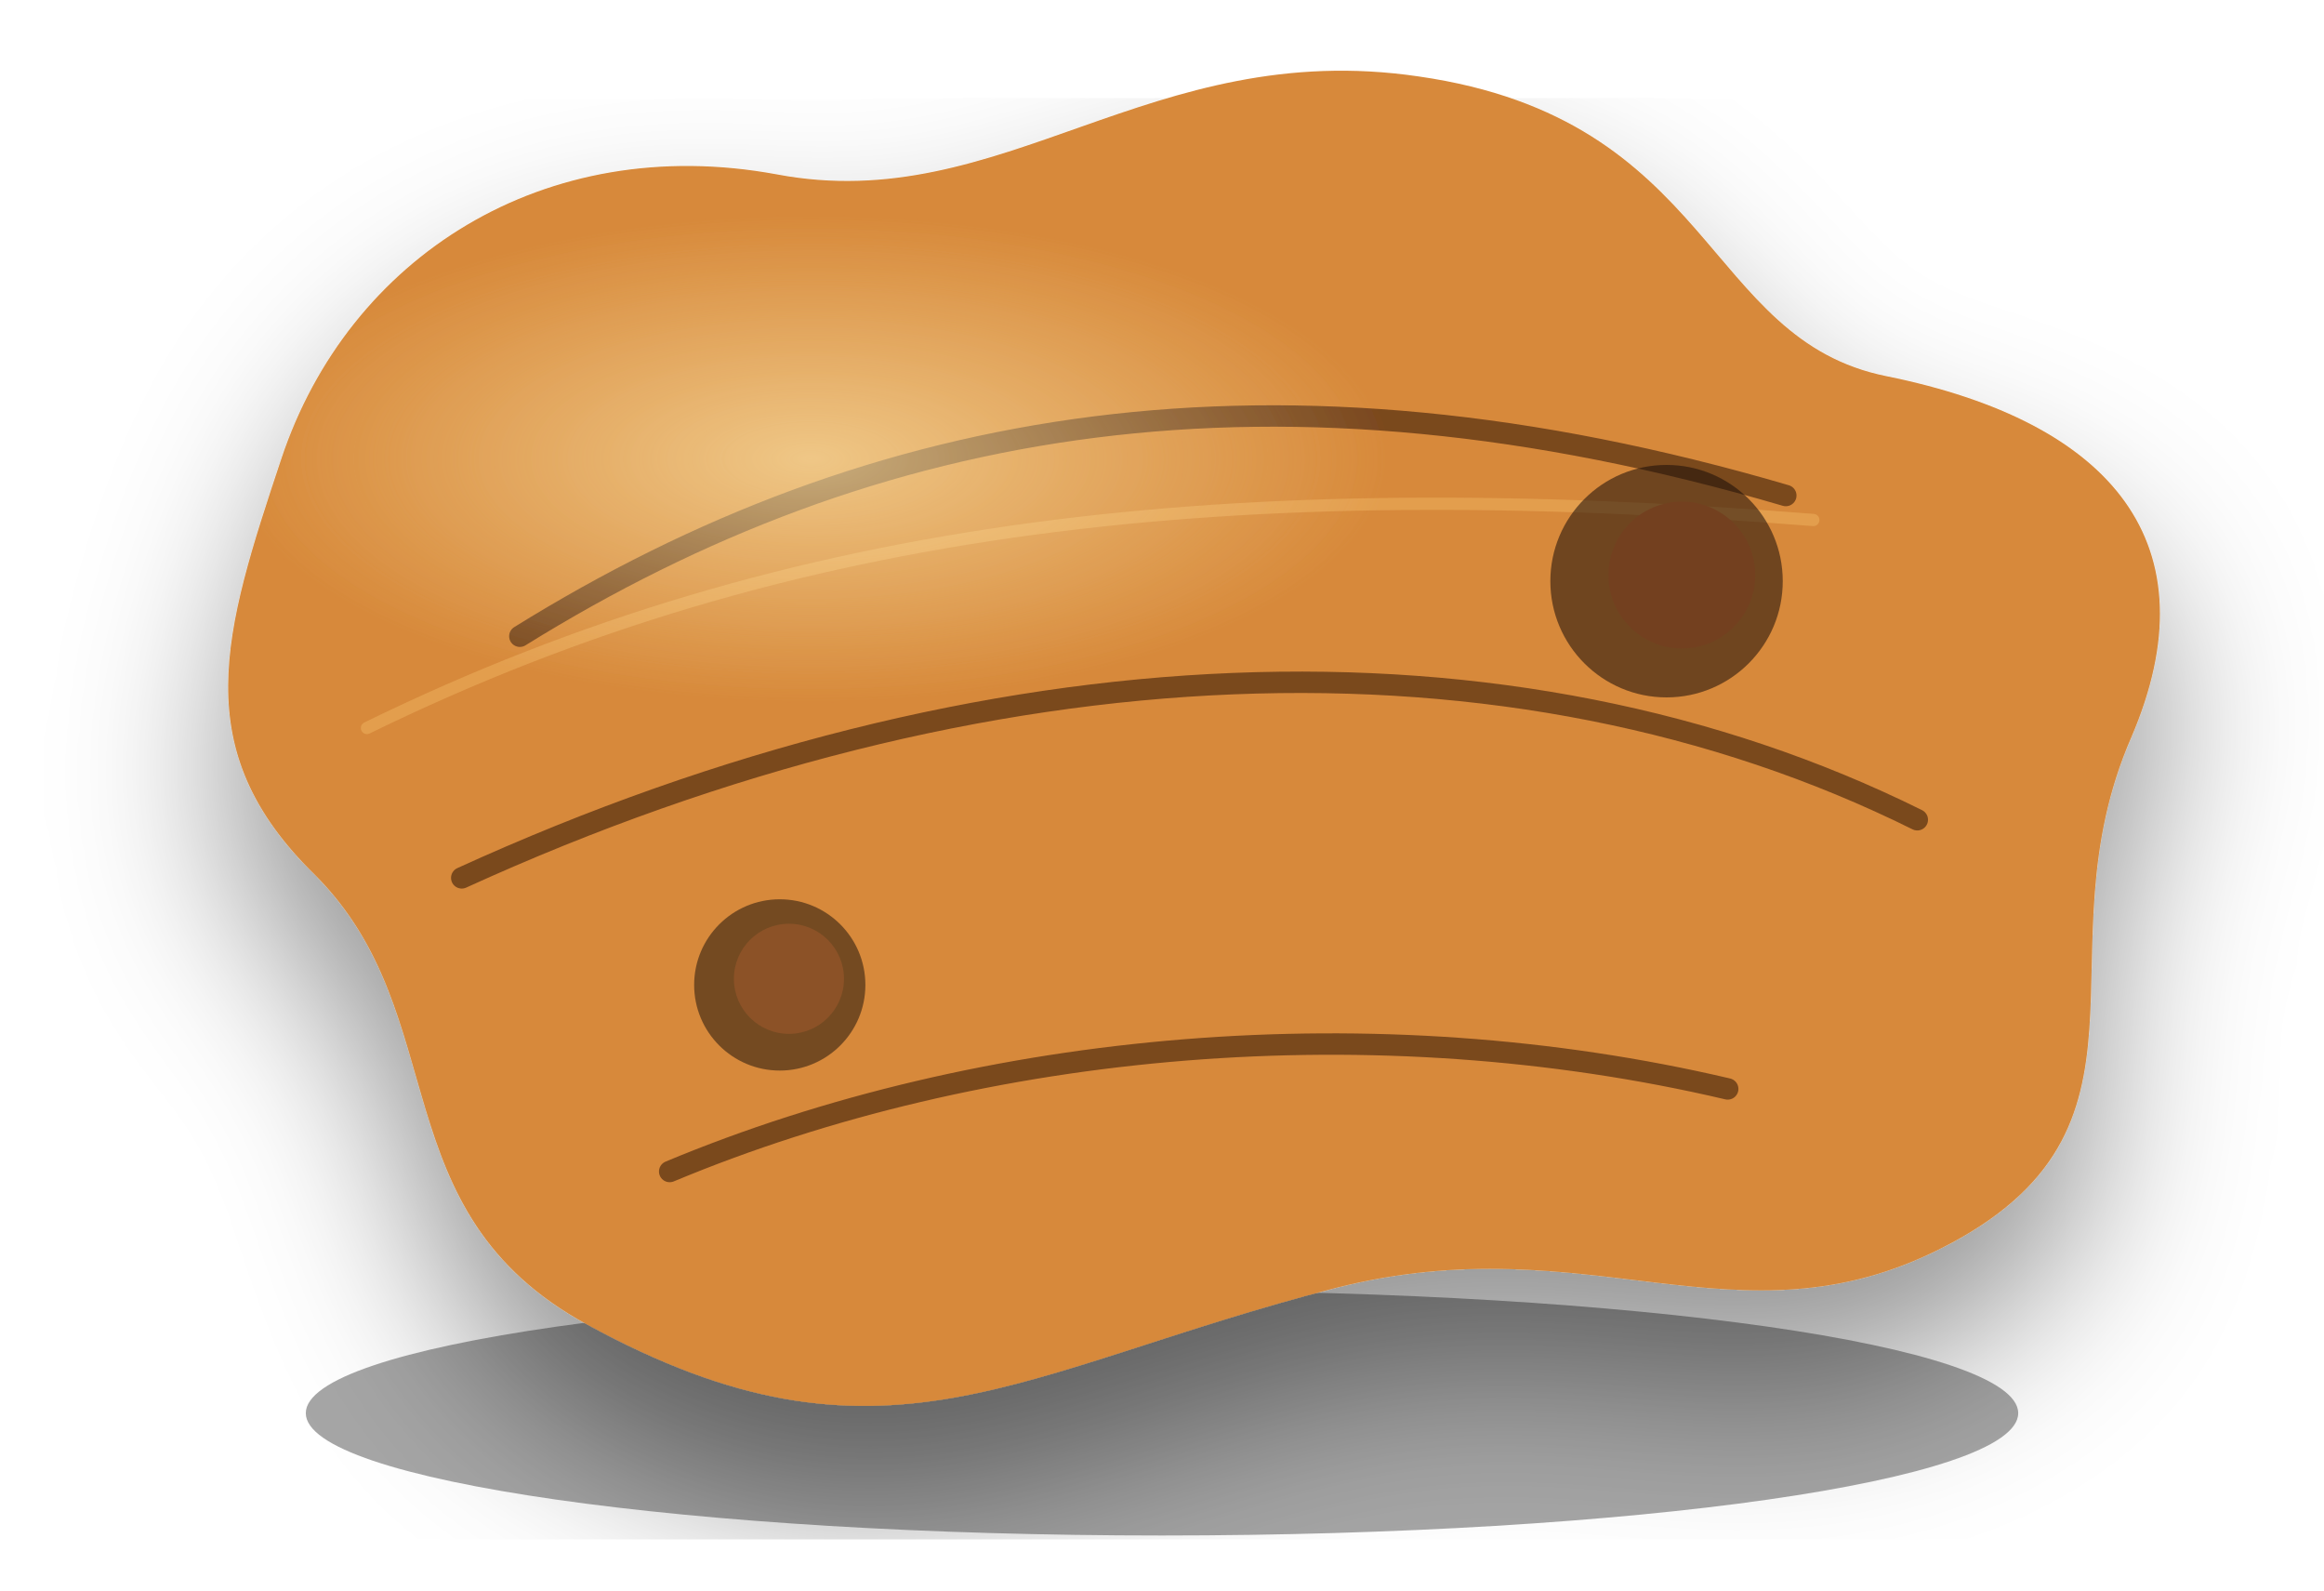
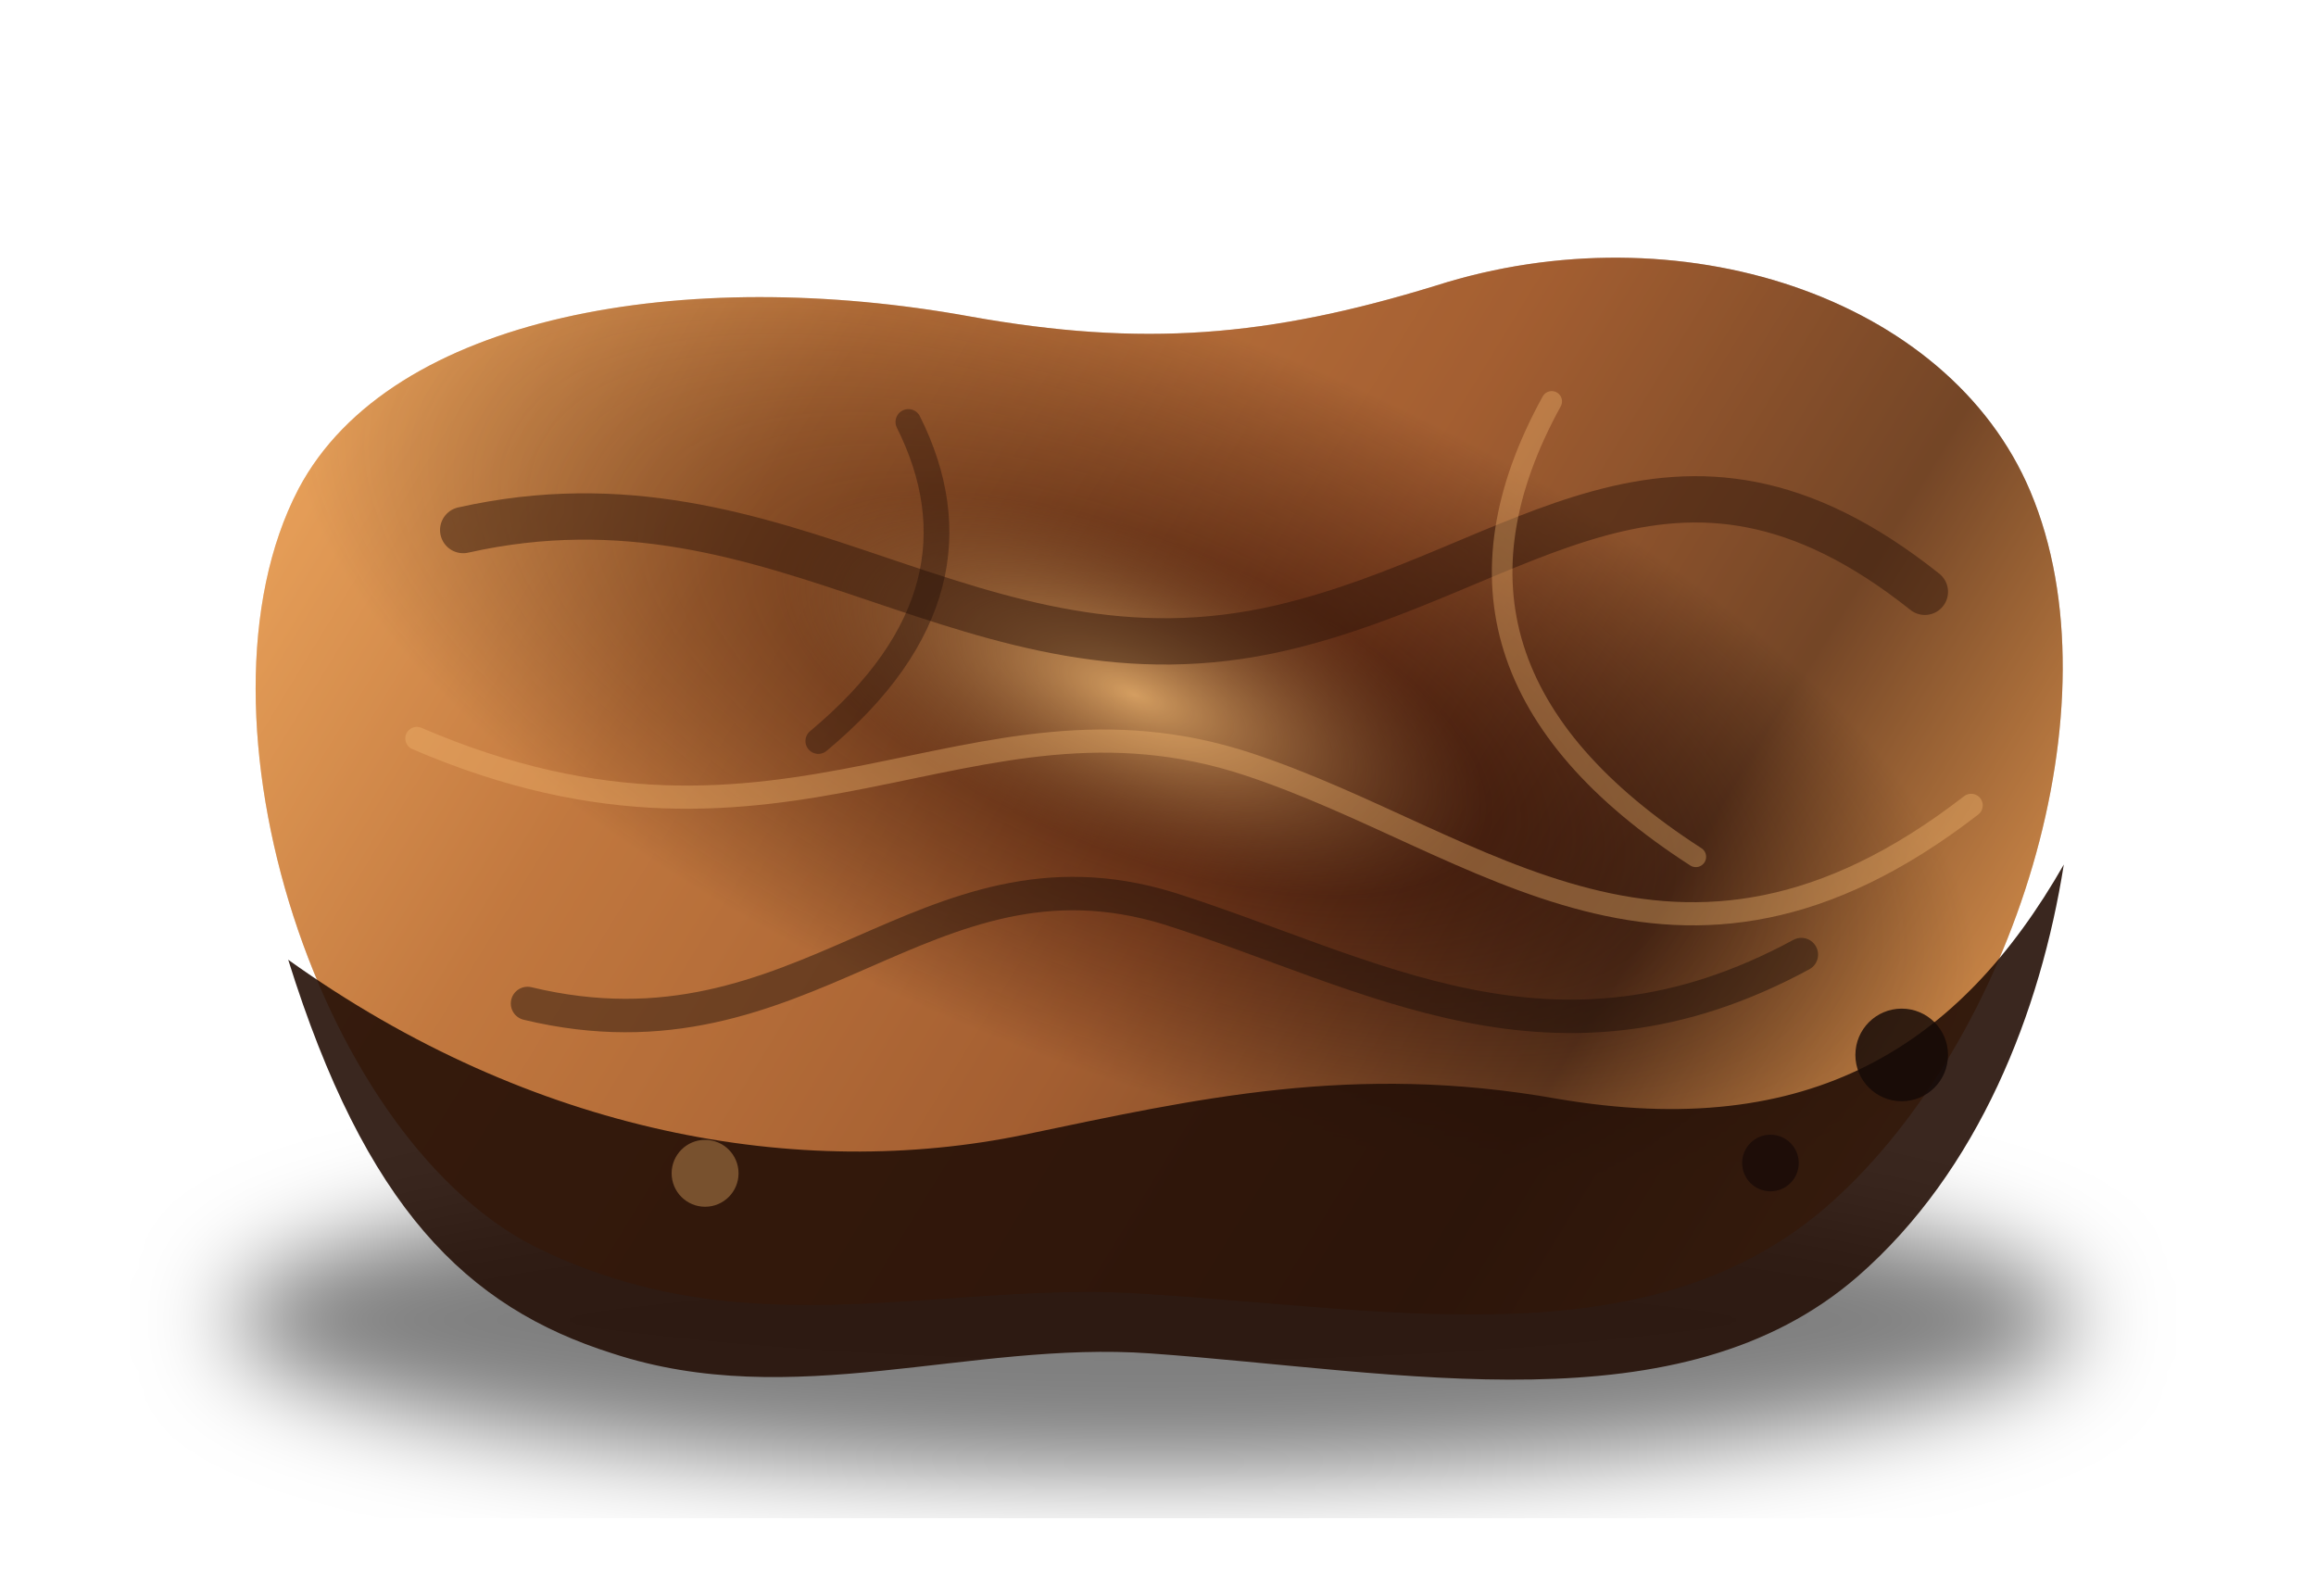
- <svg xmlns="http://www.w3.org/2000/svg" width="760" height="520" viewBox="0 0 760 520" fill="none">
+ <svg xmlns="http://www.w3.org/2000/svg" width="900" height="620" viewBox="0 0 900 620" fill="none">
  <defs>
-     <linearGradient id="wood" x1="120" y1="80" x2="660" y2="450">
-       <stop stop-color="#D7893A" />
-       <stop offset=".45" stop-color="#7B3E19" />
-       <stop offset="1" stop-color="#20100A" />
+     <linearGradient id="wood" x1="141" y1="105" x2="752" y2="479" gradientUnits="userSpaceOnUse">
+       <stop stop-color="#E6A15A" />
+       <stop offset=".25" stop-color="#A9612F" />
+       <stop offset=".55" stop-color="#7C3A1B" />
+       <stop offset=".78" stop-color="#35160B" />
+       <stop offset="1" stop-color="#D08945" />
    </linearGradient>
-     <filter id="s">
-       <feDropShadow dx="0" dy="32" stdDeviation="28" flood-opacity=".42" />
+     <linearGradient id="edge" x1="132" y1="455" x2="760" y2="530">
+       <stop stop-color="#251007" />
+       <stop offset=".5" stop-color="#6B3218" />
+       <stop offset="1" stop-color="#140806" />
+     </linearGradient>
+     <filter id="ds" x="20" y="80" width="850" height="510" filterUnits="userSpaceOnUse">
+       <feGaussianBlur stdDeviation="18" />
    </filter>
-     <radialGradient id="shine" cx="0" cy="0" r="1" gradientUnits="userSpaceOnUse" gradientTransform="translate(265 150) scale(190 80)">
-       <stop stop-color="#FFF0B9" stop-opacity=".6" />
-       <stop offset="1" stop-color="#FFF0B9" stop-opacity="0" />
+     <radialGradient id="pore" cx="0" cy="0" r="1" gradientUnits="userSpaceOnUse" gradientTransform="translate(441 270) rotate(22) scale(348 144)">
+       <stop stop-color="#F2C17A" stop-opacity=".72" />
+       <stop offset=".42" stop-color="#1B0C06" stop-opacity=".26" />
+       <stop offset="1" stop-color="#F2A75E" stop-opacity=".33" />
    </radialGradient>
  </defs>
-   <ellipse cx="380" cy="462" rx="280" ry="40" fill="#000" opacity=".35" />
-   <g filter="url(#s)">
-     <path d="M92 150c22-66 86-107 162-93 74 14 122-45 210-32 97 14 93 86 153 98 74 15 107 55 80 118-31 71 15 128-62 167-67 34-115-8-198 13-105 27-148 65-245 12-68-37-43-101-89-147-42-41-30-79-11-136Z" fill="url(#wood)" />
-     <path d="M170 208c116-72 247-95 414-46M151 287c171-78 343-85 476-19M219 383c103-43 231-54 346-27" stroke="#2D1208" stroke-width="7" opacity=".55" stroke-linecap="round" />
-     <path d="M120 238c139-68 284-83 473-68" stroke="#F8C573" stroke-width="4" opacity=".35" stroke-linecap="round" />
-     <path d="M92 150c22-66 86-107 162-93 74 14 122-45 210-32 97 14 93 86 153 98 74 15 107 55 80 118-31 71 15 128-62 167-67 34-115-8-198 13-105 27-148 65-245 12-68-37-43-101-89-147-42-41-30-79-11-136Z" fill="url(#shine)" />
-   </g>
-   <circle cx="545" cy="190" r="38" fill="#1A0D08" opacity=".55" />
-   <circle cx="550" cy="188" r="24" fill="#73401F" />
-   <circle cx="255" cy="322" r="28" fill="#120B08" opacity=".5" />
-   <circle cx="258" cy="320" r="18" fill="#8C5227" />
+   <ellipse cx="448" cy="513" rx="358" ry="59" fill="#050302" opacity=".5" filter="url(#ds)" />
+   <path d="M116 190c36-68 151-87 261-67 67 12 116 8 181-12 94-30 199 4 231 80 35 83-7 213-77 276-69 62-169 42-265 36-79-6-154 22-236-17-86-40-141-208-95-296Z" fill="url(#wood)" />
+   <path d="M116 190c36-68 151-87 261-67 67 12 116 8 181-12 94-30 199 4 231 80 35 83-7 213-77 276-69 62-169 42-265 36-79-6-154 22-236-17-86-40-141-208-95-296Z" fill="url(#pore)" />
+   <path d="M112 373c30 96 69 135 126 153 70 23 139-5 209 0 98 7 206 30 275-30 47-41 71-103 80-160-40 70-98 108-197 91-79-14-140 0-207 14-87 18-191 0-286-68Z" fill="url(#edge)" opacity=".9" />
+   <path d="M180 206c125-28 198 66 318 38 94-22 152-92 250-14" stroke="#2C1208" stroke-width="18" stroke-linecap="round" opacity=".48" />
+   <path d="M162 287c144 62 214-26 323 10 91 30 166 105 281 16" stroke="#F2B56E" stroke-width="9" stroke-linecap="round" opacity=".38" />
+   <path d="M205 390c108 26 154-66 249-37 79 25 150 70 246 18" stroke="#180B06" stroke-width="13" stroke-linecap="round" opacity=".45" />
+   <path d="M353 164c21 42 13 84-35 124" stroke="#1E0B06" stroke-width="10" stroke-linecap="round" opacity=".38" />
+   <path d="M603 156c-38 69-20 128 56 177" stroke="#F5BB73" stroke-width="8" stroke-linecap="round" opacity=".35" />
+   <circle cx="739" cy="410" r="18" fill="#140806" opacity=".82" />
+   <circle cx="688" cy="452" r="11" fill="#160907" opacity=".72" />
+   <circle cx="274" cy="456" r="13" fill="#F4B76C" opacity=".36" />
</svg>
